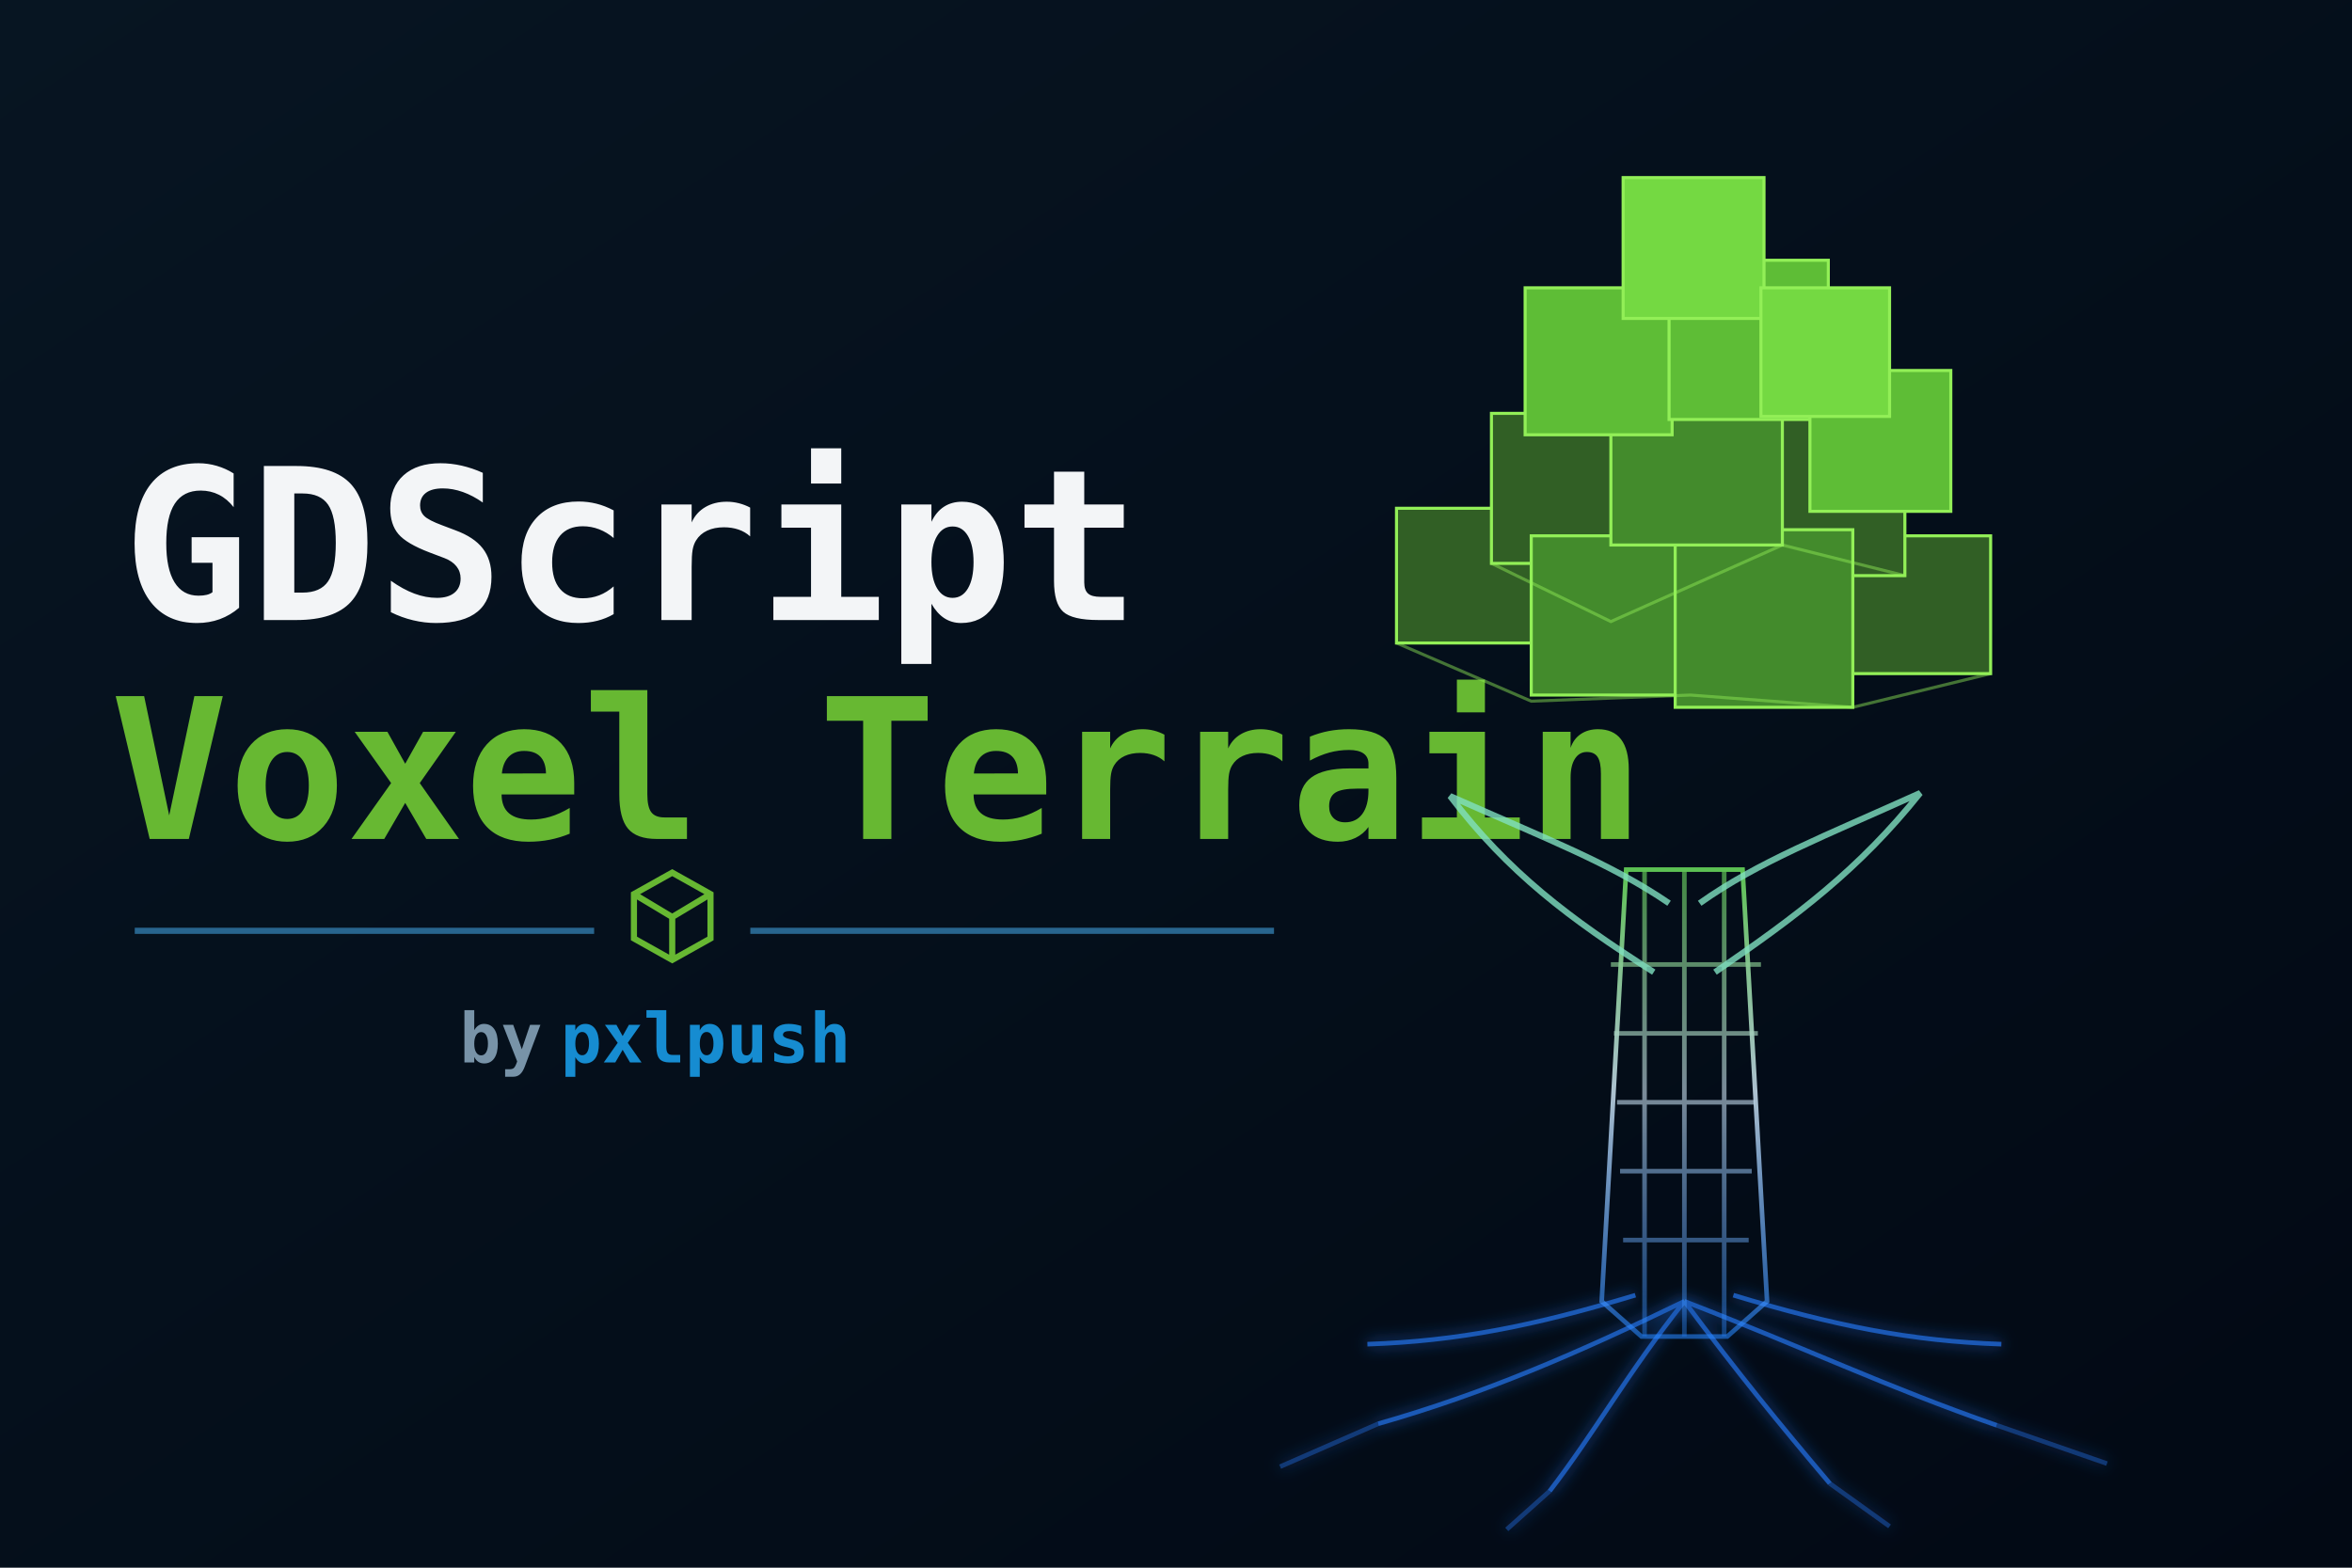
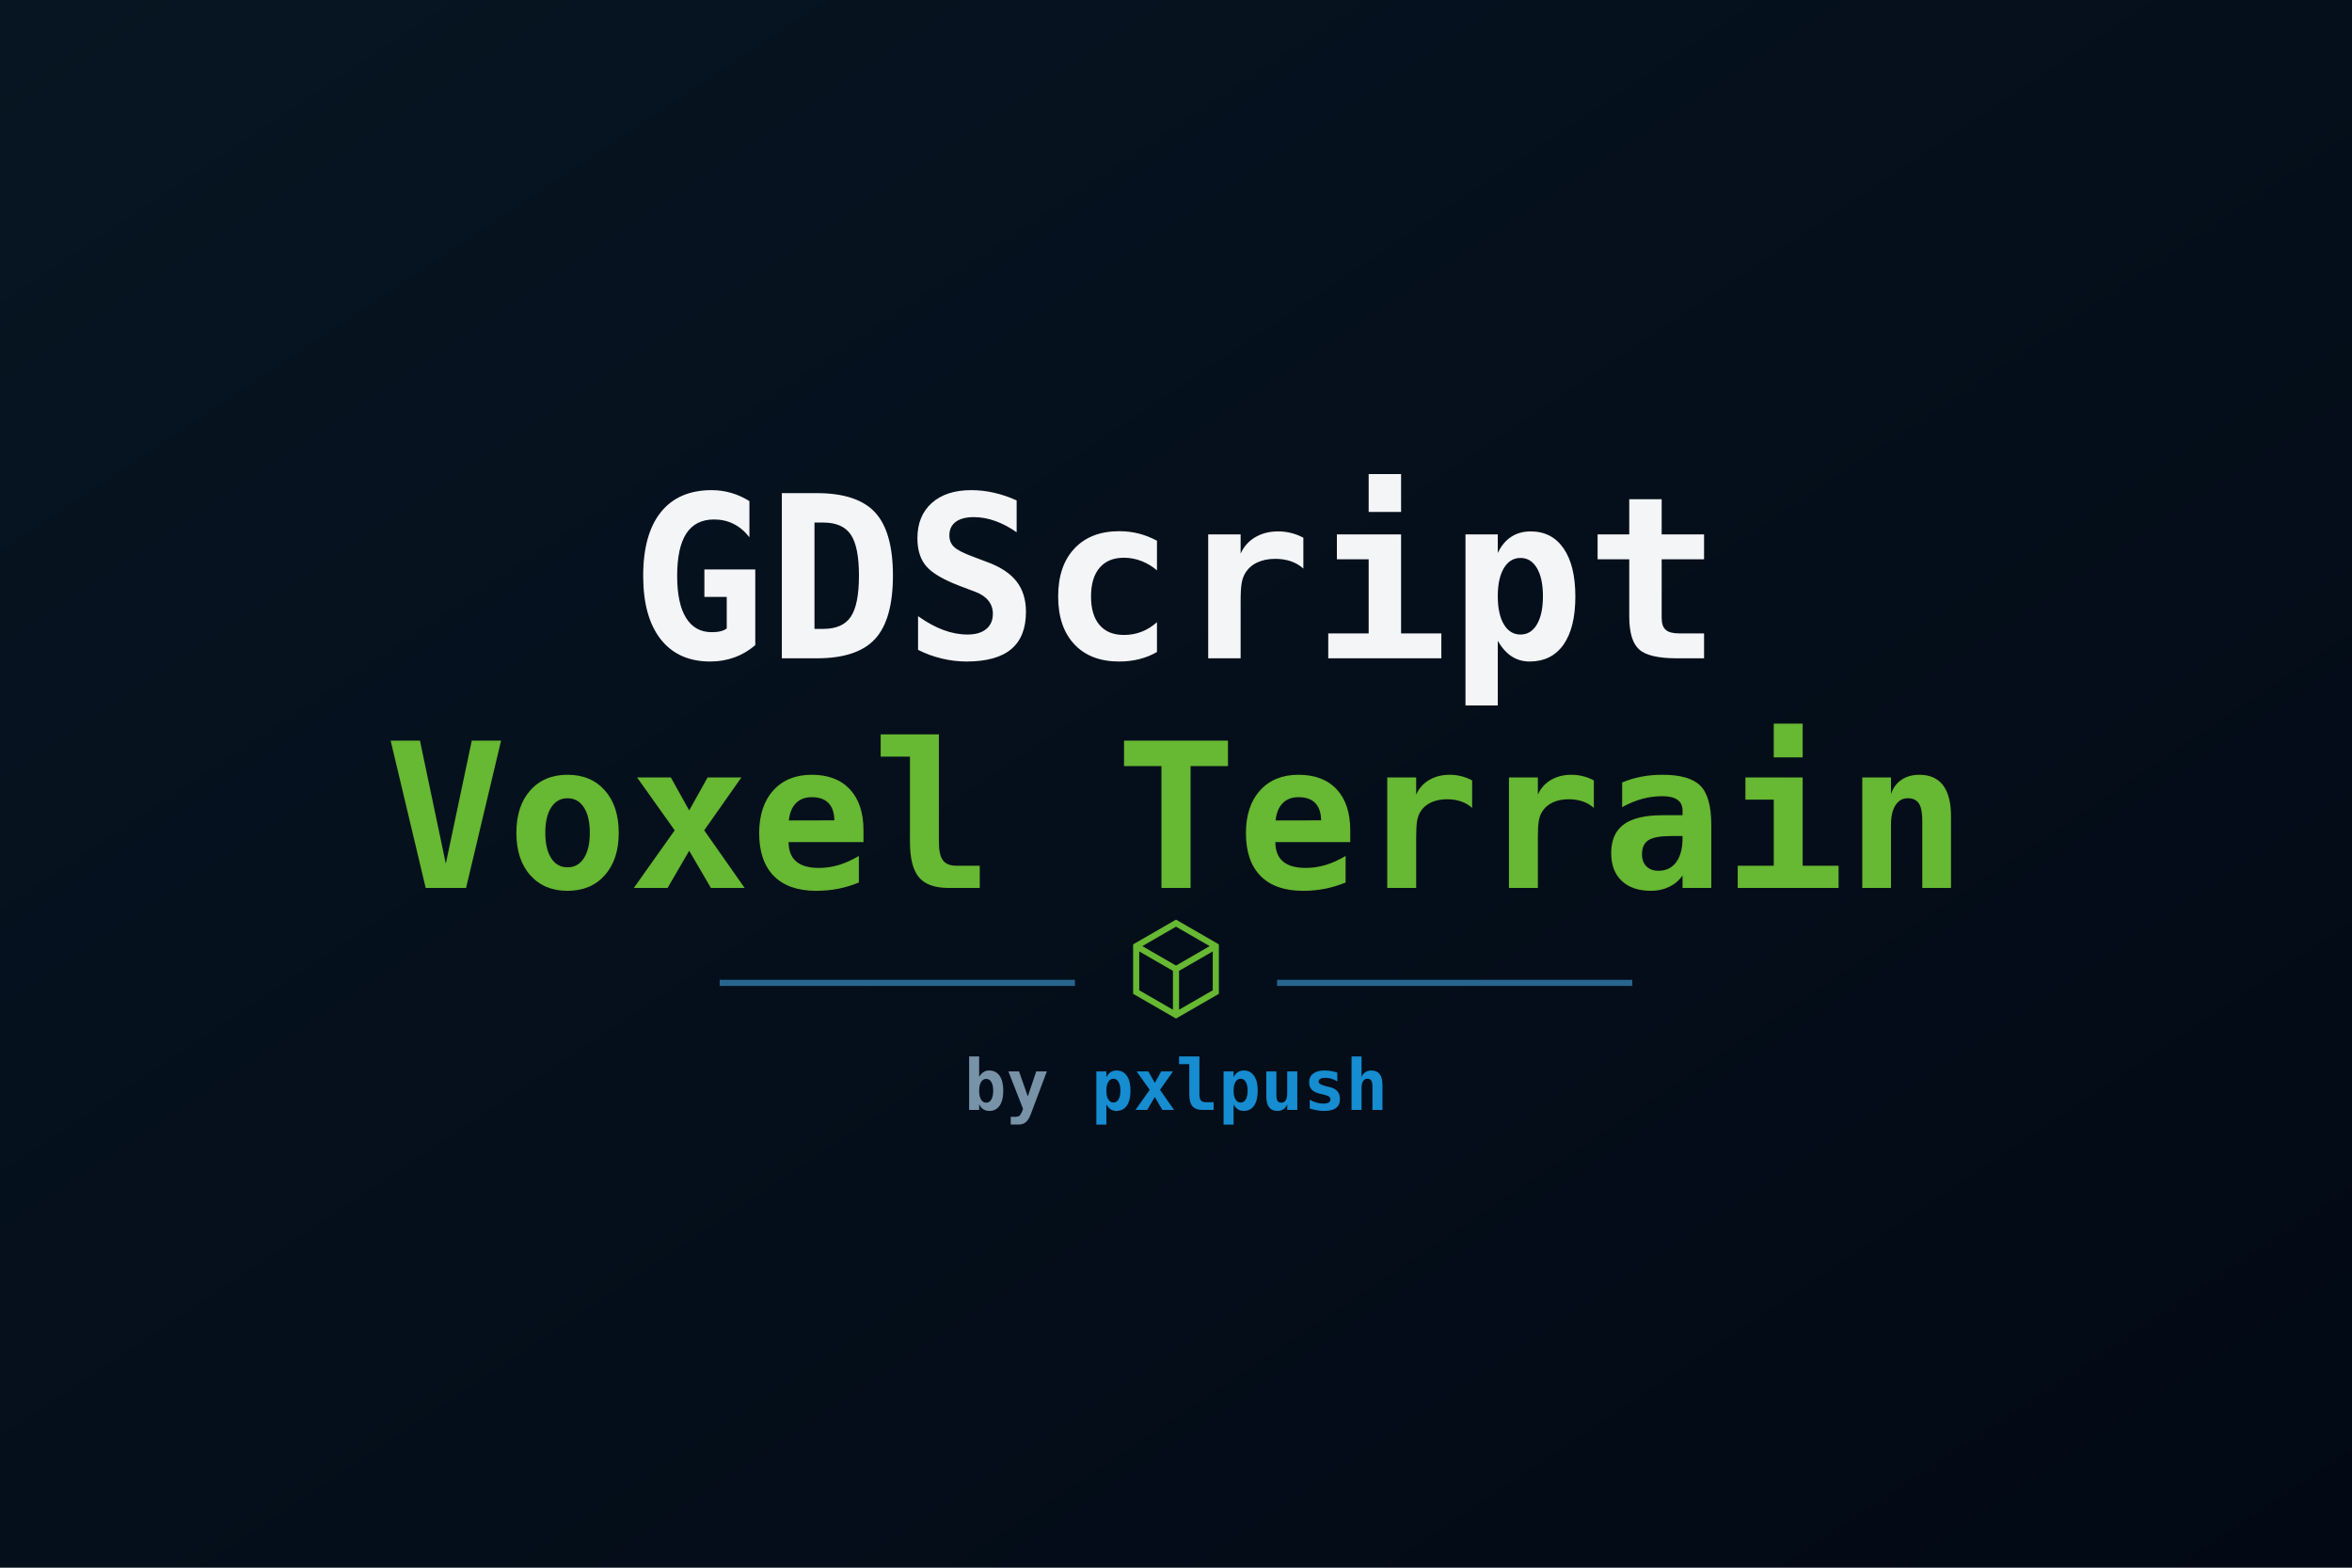
<svg xmlns="http://www.w3.org/2000/svg" width="1536" height="1024" viewBox="0 0 1536 1024">
  <defs>
    <linearGradient id="bg" x1="0" y1="0" x2="1" y2="1">
      <stop offset="0" stop-color="#071522" />
      <stop offset="1" stop-color="#020914" />
    </linearGradient>
-     <linearGradient id="trunk" x1="0" y1="1" x2="0" y2="0">
-       <stop offset="0" stop-color="#2685ff" stop-opacity=".65" />
-       <stop offset=".52" stop-color="#d8efff" stop-opacity=".9" />
-       <stop offset="1" stop-color="#68d95b" />
-     </linearGradient>
-     <filter id="glow">
-       <feGaussianBlur stdDeviation="5" result="b" />
-       <feMerge>
-         <feMergeNode in="b" />
-         <feMergeNode in="SourceGraphic" />
-       </feMerge>
-     </filter>
  </defs>
  <rect width="1536" height="1024" fill="url(#bg)" />
-   <g font-family="monospace" font-weight="700">
-     <text x="80" y="405" font-size="138" fill="#f3f5f7">GDScript</text>
-     <text x="72" y="548" font-size="128" fill="#67b832">Voxel Terrain</text>
-     <line x1="88" y1="608" x2="388" y2="608" stroke="#28658e" stroke-width="4" />
-     <path d="M414 584l25-14 25 14v29l-25 14-25-14zM414 584l25 15 25-15M439 599v28" fill="none" stroke="#67b832" stroke-width="4" />
-     <line x1="490" y1="608" x2="832" y2="608" stroke="#28658e" stroke-width="4" />
-     <text x="300" y="694" font-size="45" fill="#7893a8">by </text>
-     <text x="366" y="694" font-size="45" fill="#168cd1">pxlpush</text>
-   </g>
-   <g fill="none" stroke="#287cff" stroke-width="3" opacity=".68" filter="url(#glow)">
-     <path d="M1100 850C1030 884 970 910 900 930M1100 850c-38 48-58 85-88 124M1100 850c35 47 62 80 95 119M1100 850c78 30 132 56 204 81M1068 846c-66 20-116 30-175 32M1132 846c66 20 116 30 175 32" />
-     <path d="M900 930l-64 28m176 16-28 25m211-30 39 28m70-66 72 25" opacity=".55" />
-   </g>
-   <g fill="none" stroke="url(#trunk)" stroke-width="3" opacity=".88">
-     <path d="M1046 850L1062 568 1138 568 1154 850 1128 873 1072 873z" />
-     <path d="M1060 810h82M1058 765h86M1056 720h90M1054 675h94M1052 630h98M1074 568v305M1100 568v305M1126 568v305" opacity=".7" />
-   </g>
-   <g fill="none" stroke="#7fe0c0" stroke-width="4" opacity=".8">
-     <path d="M1080 635C1025 600 985 570 947 520C1010 548 1052 564 1090 590" />
-     <path d="M1120 635C1174 598 1214 568 1254 518C1192 546 1148 563 1110 590" />
-   </g>
-   <g stroke="#92ef57" stroke-width="2">
-     <g fill="#315f25">
-       <rect x="912" y="332" width="88" height="88" />
-       <rect x="1210" y="350" width="90" height="90" />
-       <rect x="974" y="270" width="98" height="98" />
-       <rect x="1140" y="272" width="104" height="104" />
-     </g>
-     <g fill="#438b2c">
-       <rect x="1000" y="350" width="104" height="104" />
-       <rect x="1094" y="346" width="116" height="116" />
-       <rect x="1052" y="244" width="112" height="112" />
-     </g>
-     <g fill="#5ebd36">
-       <rect x="996" y="188" width="96" height="96" />
-       <rect x="1090" y="170" width="104" height="104" />
-       <rect x="1182" y="242" width="92" height="92" />
-     </g>
-     <g fill="#74d942">
-       <rect x="1060" y="116" width="92" height="92" />
-       <rect x="1150" y="188" width="84" height="84" />
-     </g>
-     <path d="M912 420l88 38 104-4 106 8 90-22M974 368l78 38 112-50 80 20" fill="none" opacity=".45" />
+   <g font-family="monospace" font-weight="700" text-anchor="middle">
+     <text x="768" y="430" font-size="148" fill="#f3f5f7">GDScript</text>
+     <text x="768" y="580" font-size="132" fill="#67b832">Voxel Terrain</text>
+     <line x1="470" y1="642" x2="702" y2="642" stroke="#28658e" stroke-width="4" />
+     <path d="M742 618l26-15 26 15v30l-26 15-26-15zM742 618l26 15 26-15M768 633v30" fill="none" stroke="#67b832" stroke-width="4" />
+     <line x1="834" y1="642" x2="1066" y2="642" stroke="#28658e" stroke-width="4" />
+     <text x="768" y="725" font-size="46" fill="#7893a8">
+       by <tspan fill="#168cd1">pxlpush</tspan>
+     </text>
  </g>
</svg>
